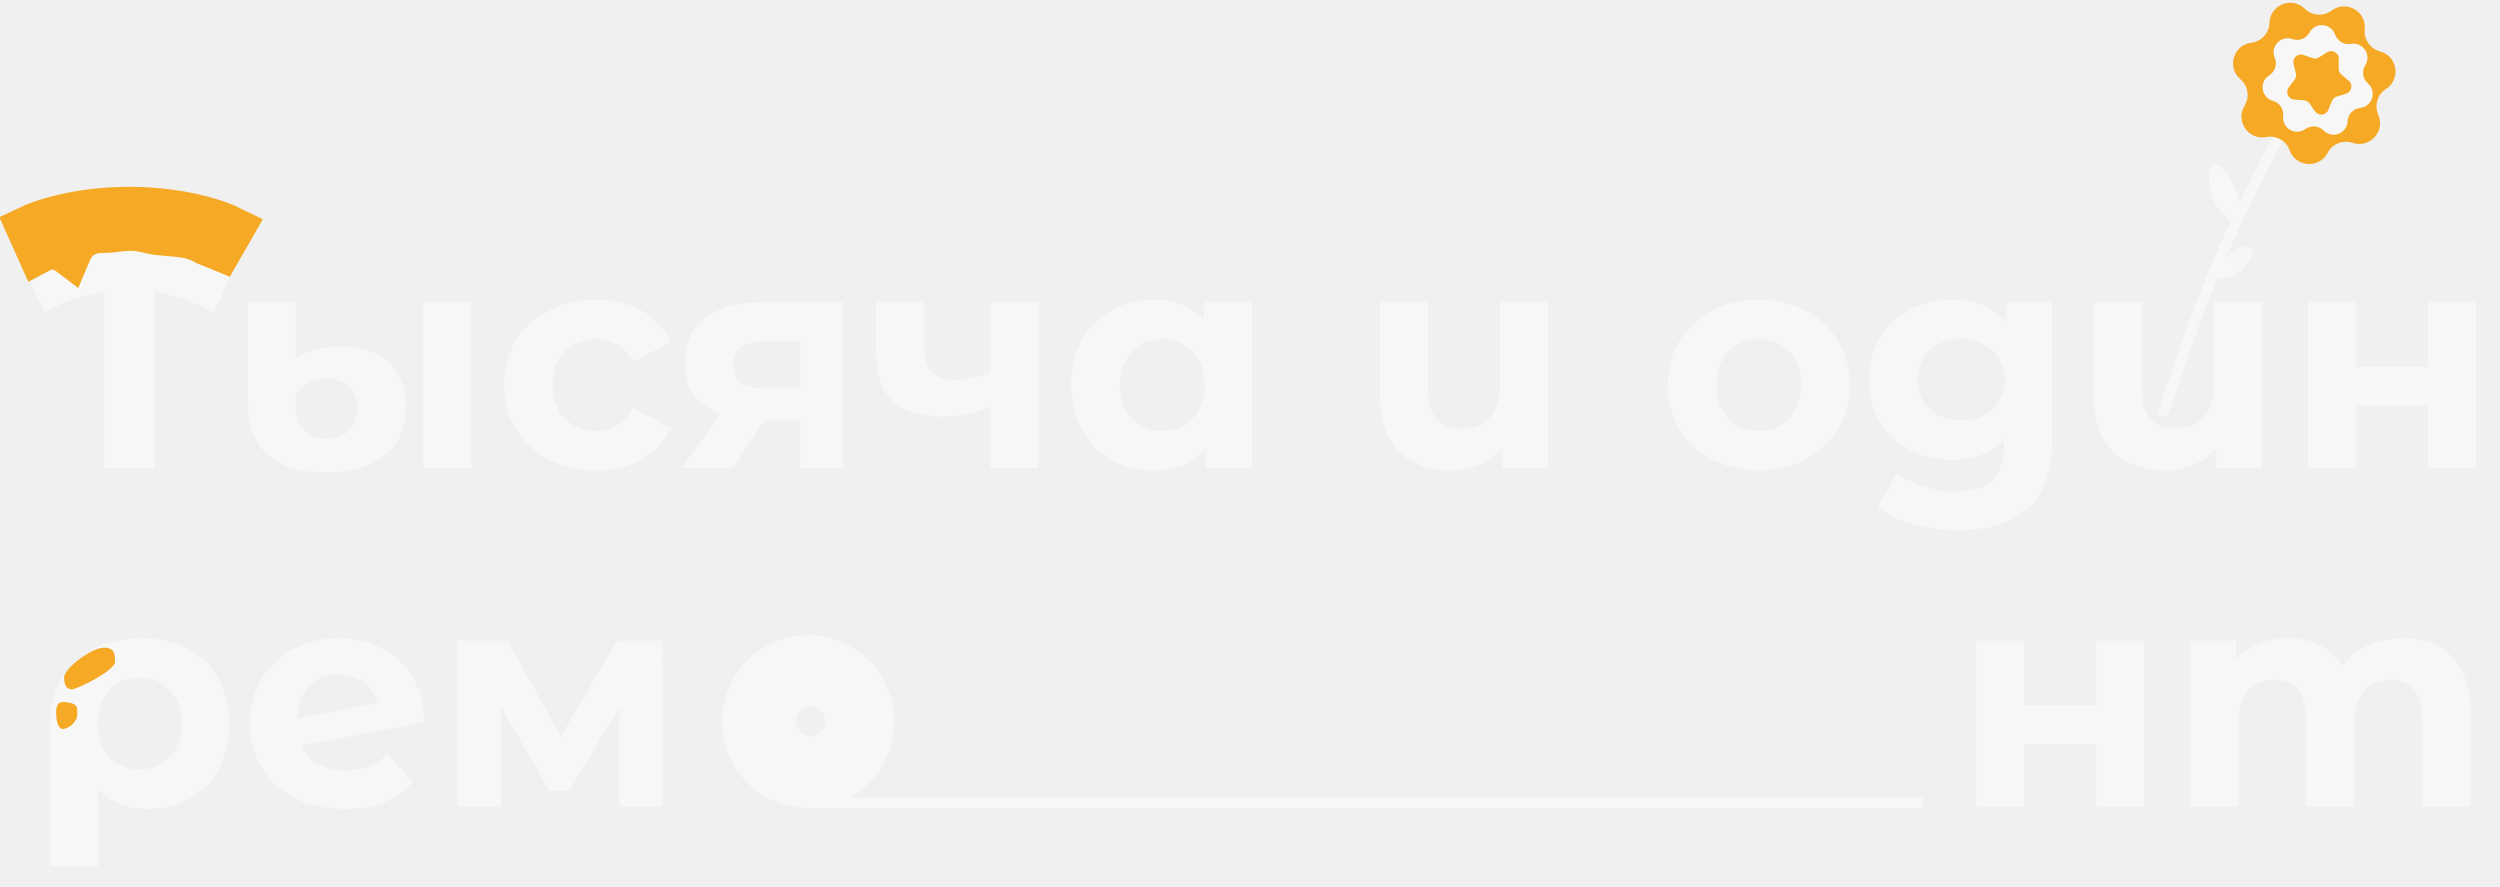
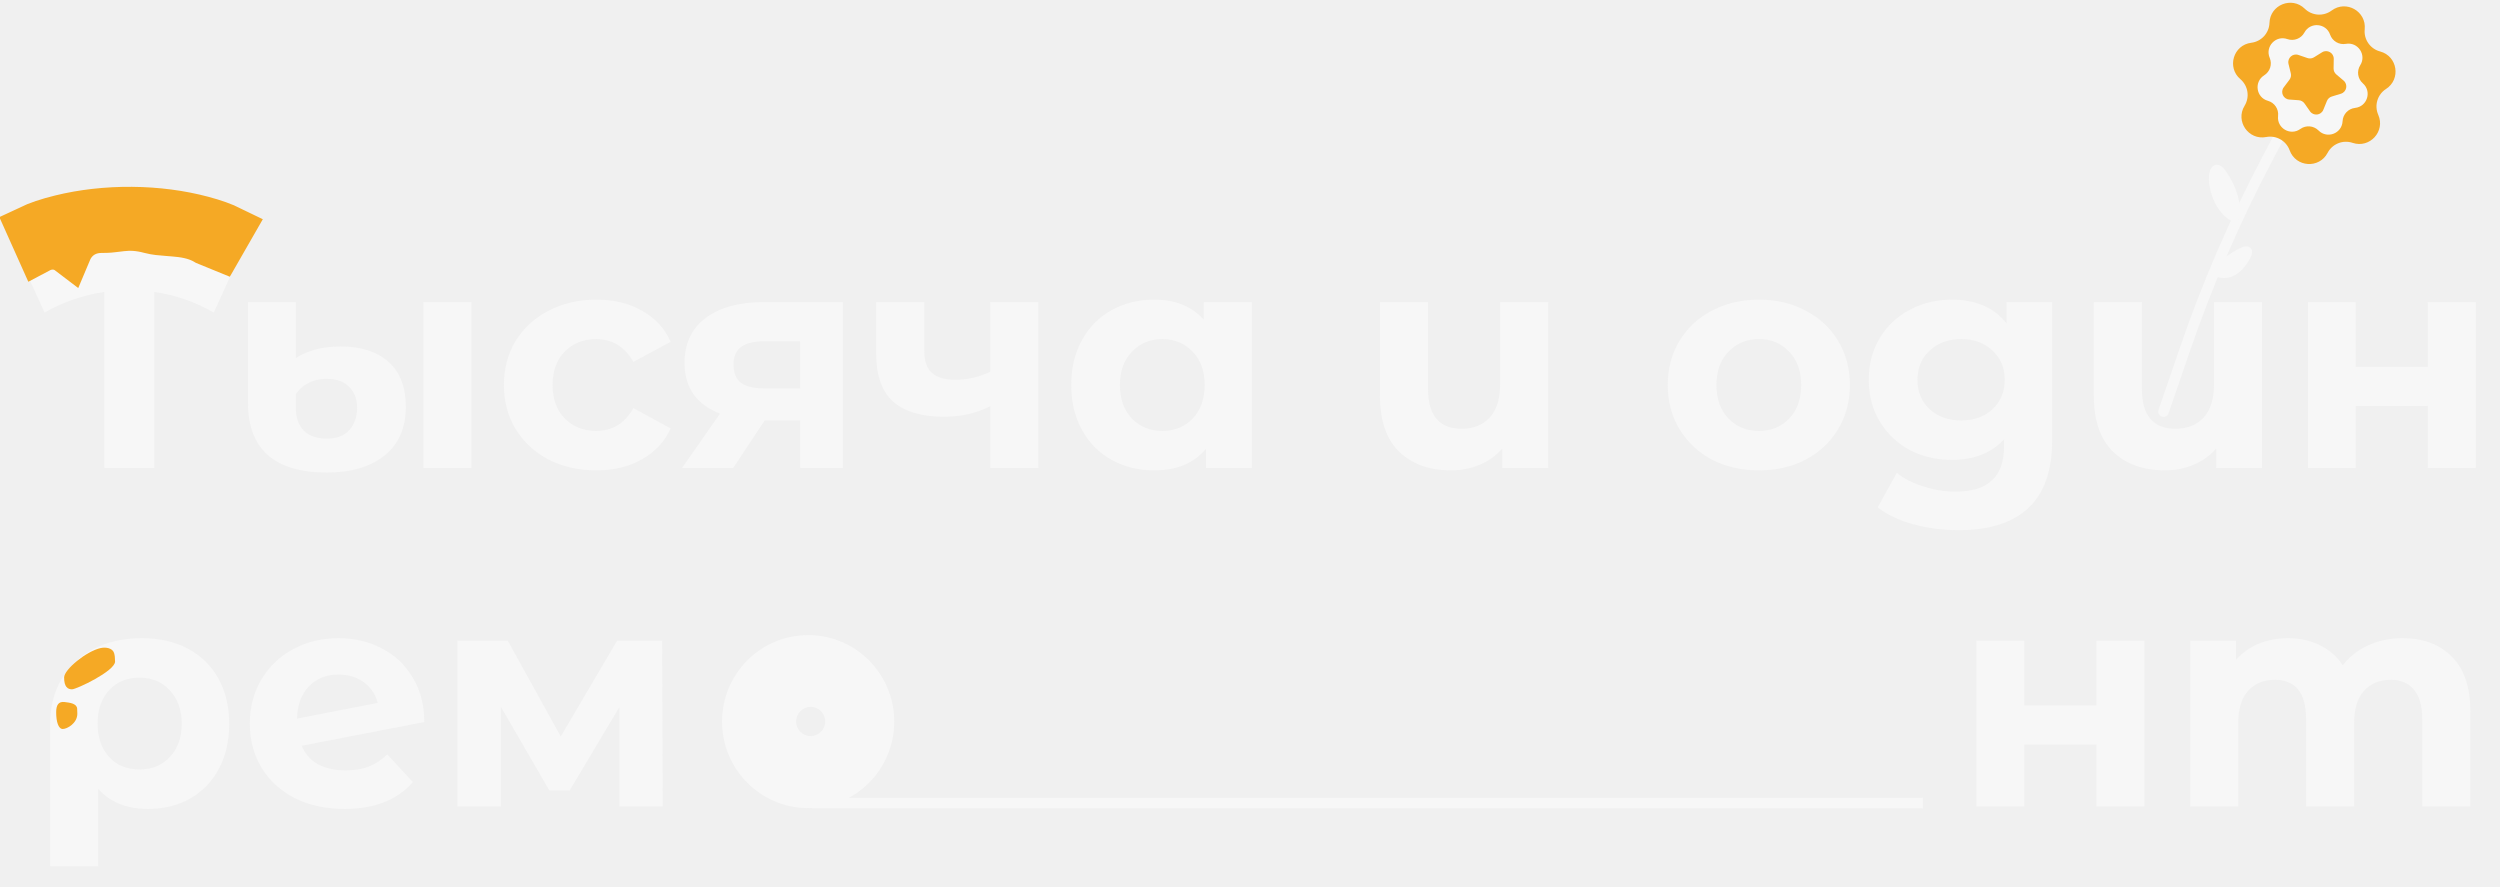
<svg xmlns="http://www.w3.org/2000/svg" width="671" height="238" viewBox="0 0 671 238" fill="none">
  <path fill-rule="evenodd" clip-rule="evenodd" d="M216.908 216.888C229.67 216.888 240.015 206.495 240.015 193.675C240.015 180.854 229.67 170.461 216.908 170.461C204.146 170.461 193.801 180.854 193.801 193.675C193.801 206.495 204.146 216.888 216.908 216.888ZM217.582 197.564C219.739 197.564 221.487 195.807 221.487 193.641C221.487 191.475 219.739 189.719 217.582 189.719C215.426 189.719 213.678 191.475 213.678 193.641C213.678 195.807 215.426 197.564 217.582 197.564Z" fill="#F7F7F7" />
  <path d="M57.374 83.896C52.411 81.028 47.089 79.181 41.409 78.354V125.586H28.009V78.354C22.329 79.181 16.98 81.028 11.962 83.896L7.412 73.887C11.383 71.516 15.684 69.724 20.316 68.51C24.948 67.297 29.719 66.691 34.627 66.691C39.59 66.691 44.387 67.297 49.02 68.51C53.707 69.724 58.008 71.516 61.924 73.887L57.374 83.896ZM87.743 126.827C80.684 126.827 75.39 125.255 71.861 122.112C68.331 118.968 66.567 114.336 66.567 108.215V81.084H79.388V96.138C80.656 95.256 82.311 94.511 84.351 93.905C86.447 93.298 88.818 92.995 91.465 92.995C96.924 92.995 101.198 94.374 104.286 97.131C107.374 99.888 108.919 103.914 108.919 109.208C108.919 114.833 107.016 119.189 103.211 122.277C99.406 125.31 94.25 126.827 87.743 126.827ZM113.634 81.084H126.538V125.586H113.634V81.084ZM87.743 117.728C90.39 117.728 92.403 116.956 93.781 115.412C95.16 113.868 95.849 111.855 95.849 109.373C95.849 107.057 95.132 105.21 93.698 103.831C92.32 102.397 90.307 101.68 87.66 101.68C85.785 101.68 84.131 102.066 82.697 102.838C81.318 103.555 80.215 104.548 79.388 105.816V109.456C79.388 112.048 80.105 114.088 81.539 115.577C82.973 117.011 85.04 117.728 87.743 117.728ZM160.064 126.248C155.321 126.248 151.047 125.283 147.242 123.353C143.492 121.367 140.542 118.638 138.391 115.163C136.296 111.689 135.248 107.746 135.248 103.335C135.248 98.923 136.296 94.98 138.391 91.506C140.542 88.032 143.492 85.33 147.242 83.4C151.047 81.414 155.321 80.422 160.064 80.422C164.751 80.422 168.832 81.414 172.306 83.4C175.835 85.33 178.4 88.115 179.999 91.754L169.99 97.131C167.674 93.05 164.337 91.01 159.981 91.01C156.617 91.01 153.832 92.113 151.626 94.318C149.421 96.524 148.318 99.53 148.318 103.335C148.318 107.14 149.421 110.145 151.626 112.351C153.832 114.557 156.617 115.66 159.981 115.66C164.393 115.66 167.729 113.619 169.99 109.539L179.999 114.998C178.4 118.527 175.835 121.285 172.306 123.27C168.832 125.255 164.751 126.248 160.064 126.248ZM226.249 81.084V125.586H214.751V112.847H205.238L196.801 125.586H183.07L193.244 111.028C190.156 109.814 187.785 108.077 186.13 105.816C184.531 103.5 183.731 100.715 183.731 97.462C183.731 92.223 185.606 88.197 189.356 85.385C193.161 82.517 198.373 81.084 204.99 81.084H226.249ZM205.238 91.589C202.481 91.589 200.385 92.085 198.952 93.078C197.573 94.07 196.884 95.669 196.884 97.875C196.884 100.081 197.545 101.708 198.869 102.756C200.248 103.748 202.315 104.245 205.073 104.245H214.751V91.589H205.238ZM278.686 81.084V125.586H265.782V109.042C262.032 110.917 257.896 111.855 253.374 111.855C247.364 111.855 242.814 110.504 239.726 107.802C236.693 105.044 235.176 100.798 235.176 95.063V81.084H248.08V94.236C248.08 96.938 248.77 98.895 250.148 100.109C251.582 101.322 253.623 101.929 256.27 101.929C259.633 101.929 262.804 101.212 265.782 99.778V81.084H278.686ZM335.993 81.084V125.586H323.668V120.457C320.469 124.318 315.837 126.248 309.771 126.248C305.58 126.248 301.775 125.31 298.356 123.435C294.992 121.56 292.345 118.886 290.415 115.412C288.485 111.937 287.52 107.912 287.52 103.335C287.52 98.758 288.485 94.732 290.415 91.258C292.345 87.784 294.992 85.109 298.356 83.234C301.775 81.359 305.58 80.422 309.771 80.422C315.451 80.422 319.89 82.214 323.089 85.798V81.084H335.993ZM312.004 115.66C315.258 115.66 317.96 114.557 320.111 112.351C322.261 110.09 323.337 107.085 323.337 103.335C323.337 99.585 322.261 96.607 320.111 94.401C317.96 92.14 315.258 91.01 312.004 91.01C308.696 91.01 305.966 92.14 303.815 94.401C301.664 96.607 300.589 99.585 300.589 103.335C300.589 107.085 301.664 110.09 303.815 112.351C305.966 114.557 308.696 115.66 312.004 115.66ZM415.537 81.084V125.586H403.212V120.375C401.558 122.305 399.517 123.766 397.091 124.759C394.72 125.751 392.183 126.248 389.481 126.248C383.636 126.248 378.976 124.566 375.502 121.202C372.083 117.838 370.373 112.847 370.373 106.23V81.084H383.277V104.327C383.277 111.496 386.282 115.081 392.293 115.081C395.437 115.081 397.946 114.088 399.821 112.103C401.696 110.062 402.633 107.057 402.633 103.087V81.084H415.537ZM472.107 126.248C467.42 126.248 463.201 125.283 459.452 123.353C455.757 121.367 452.862 118.638 450.766 115.163C448.671 111.689 447.623 107.746 447.623 103.335C447.623 98.923 448.671 94.98 450.766 91.506C452.862 88.032 455.757 85.33 459.452 83.4C463.201 81.414 467.42 80.422 472.107 80.422C476.795 80.422 480.986 81.414 484.681 83.4C488.375 85.33 491.271 88.032 493.366 91.506C495.462 94.98 496.509 98.923 496.509 103.335C496.509 107.746 495.462 111.689 493.366 115.163C491.271 118.638 488.375 121.367 484.681 123.353C480.986 125.283 476.795 126.248 472.107 126.248ZM472.107 115.66C475.416 115.66 478.118 114.557 480.214 112.351C482.365 110.09 483.44 107.085 483.44 103.335C483.44 99.585 482.365 96.607 480.214 94.401C478.118 92.14 475.416 91.01 472.107 91.01C468.799 91.01 466.069 92.14 463.918 94.401C461.768 96.607 460.692 99.585 460.692 103.335C460.692 107.085 461.768 110.09 463.918 112.351C466.069 114.557 468.799 115.66 472.107 115.66ZM550.797 81.084V118.141C550.797 126.303 548.674 132.369 544.428 136.339C540.182 140.31 533.978 142.295 525.816 142.295C521.515 142.295 517.434 141.771 513.574 140.723C509.714 139.676 506.515 138.159 503.979 136.174L509.107 126.909C510.982 128.454 513.353 129.667 516.221 130.549C519.088 131.487 521.956 131.955 524.824 131.955C529.29 131.955 532.572 130.935 534.667 128.895C536.818 126.909 537.893 123.876 537.893 119.796V117.893C534.529 121.588 529.842 123.435 523.831 123.435C519.75 123.435 516 122.553 512.581 120.788C509.217 118.968 506.543 116.432 504.558 113.178C502.572 109.925 501.58 106.175 501.58 101.929C501.58 97.682 502.572 93.932 504.558 90.679C506.543 87.425 509.217 84.916 512.581 83.151C516 81.332 519.75 80.422 523.831 80.422C530.283 80.422 535.191 82.545 538.555 86.791V81.084H550.797ZM526.395 112.847C529.814 112.847 532.599 111.855 534.75 109.869C536.956 107.829 538.059 105.182 538.059 101.929C538.059 98.675 536.956 96.055 534.75 94.07C532.599 92.03 529.814 91.01 526.395 91.01C522.976 91.01 520.164 92.03 517.958 94.07C515.752 96.055 514.649 98.675 514.649 101.929C514.649 105.182 515.752 107.829 517.958 109.869C520.164 111.855 522.976 112.847 526.395 112.847ZM607.146 81.084V125.586H594.821V120.375C593.167 122.305 591.127 123.766 588.7 124.759C586.329 125.751 583.792 126.248 581.09 126.248C575.245 126.248 570.585 124.566 567.111 121.202C563.692 117.838 561.982 112.847 561.982 106.23V81.084H574.886V104.327C574.886 111.496 577.892 115.081 583.902 115.081C587.046 115.081 589.555 114.088 591.43 112.103C593.305 110.062 594.242 107.057 594.242 103.087V81.084H607.146ZM619.446 81.084H632.267V98.454H651.623V81.084H664.527V125.586H651.623V108.96H632.267V125.586H619.446V81.084Z" fill="#F7F7F7" />
  <path d="M616.19 28.125L608.504 42.712C599.818 59.195 592.417 76.324 586.368 93.946L580.695 110.473" stroke="#F7F7F7" stroke-width="2.84" stroke-linecap="round" />
  <rect x="217.938" y="214.125" width="298.156" height="2.84" fill="#F7F7F7" />
  <path d="M596.422 46.376C599.61 50.825 600.473 55.339 600.058 57.857C599.988 58.285 599.514 58.475 599.149 58.239C592.441 53.89 592.978 41.57 596.422 46.376Z" fill="#F7F7F7" stroke="#F7F7F7" stroke-width="2.13" />
  <path d="M602.625 69.466C599.854 74.048 596.705 73.959 594.939 73.101C594.527 72.902 594.524 72.359 594.886 72.08C599.126 68.813 605.68 64.414 602.625 69.466Z" fill="#F7F7F7" stroke="#F7F7F7" stroke-width="2.13" />
-   <path d="M625.818 2.824C629.705 -0.07 635.179 3.036 634.687 7.857C634.409 10.585 636.158 13.11 638.81 13.809C643.497 15.044 644.481 21.259 640.405 23.881C638.099 25.365 637.215 28.307 638.322 30.816C640.279 35.249 636.033 39.894 631.442 38.343C628.844 37.464 625.993 38.608 624.722 41.038C622.475 45.332 616.196 44.908 614.547 40.351C613.614 37.772 610.942 36.256 608.25 36.778C603.492 37.699 599.908 32.525 602.443 28.395C603.877 26.057 603.397 23.023 601.311 21.243C597.624 18.098 599.434 12.07 604.244 11.477C606.966 11.141 609.038 8.874 609.129 6.133C609.29 1.289 615.131 -1.054 618.594 2.337C620.554 4.255 623.618 4.462 625.818 2.824Z" fill="#F5A925" />
-   <path d="M630.987 11.779C634.222 11.199 636.602 14.741 634.845 17.517C633.85 19.088 634.147 21.15 635.545 22.376C638.015 24.544 636.731 28.613 633.464 28.97C631.616 29.172 630.189 30.69 630.101 32.547C629.947 35.829 625.965 37.362 623.649 35.031C622.338 33.712 620.262 33.543 618.756 34.633C616.093 36.558 612.411 34.4 612.79 31.136C613.004 29.289 611.843 27.561 610.051 27.062C606.886 26.181 606.277 21.957 609.065 20.218C610.643 19.234 611.27 17.248 610.543 15.537C609.258 12.512 612.181 9.403 615.279 10.499C617.032 11.119 618.975 10.37 619.86 8.735C621.424 5.845 625.677 6.192 626.752 9.297C627.36 11.054 629.157 12.107 630.987 11.779Z" fill="#F7F7F7" />
-   <path d="M624.603 14.038C625.98 13.184 627.757 14.192 627.73 15.812L627.686 18.383C627.676 18.998 627.943 19.585 628.413 19.982L630.377 21.641C631.615 22.687 631.205 24.688 629.656 25.163L627.197 25.916C626.609 26.096 626.133 26.531 625.901 27.101L624.93 29.482C624.318 30.982 622.288 31.211 621.358 29.884L619.882 27.779C619.529 27.275 618.968 26.957 618.355 26.912L615.79 26.724C614.174 26.606 613.329 24.746 614.304 23.451L615.85 21.397C616.22 20.905 616.349 20.274 616.202 19.677L615.588 17.18C615.201 15.606 616.709 14.228 618.242 14.755L620.674 15.59C621.255 15.79 621.896 15.718 622.418 15.394L624.603 14.038Z" fill="#F5A925" />
+   <path d="M625.818 2.824C629.705 -0.07 635.179 3.036 634.687 7.857V7.857C634.409 10.585 636.158 13.11 638.81 13.809V13.809C643.497 15.044 644.481 21.259 640.405 23.881V23.881C638.099 25.365 637.215 28.307 638.322 30.816V30.816C640.279 35.249 636.033 39.894 631.442 38.343V38.343C628.844 37.464 625.993 38.608 624.722 41.038V41.038C622.475 45.332 616.196 44.908 614.547 40.351V40.351C613.614 37.772 610.942 36.256 608.25 36.778V36.778C603.492 37.699 599.908 32.525 602.443 28.395V28.395C603.877 26.057 603.397 23.023 601.311 21.243V21.243C597.624 18.098 599.434 12.07 604.244 11.477V11.477C606.966 11.141 609.038 8.874 609.129 6.133V6.133C609.29 1.289 615.131 -1.054 618.594 2.337V2.337C620.554 4.255 623.618 4.462 625.818 2.824V2.824Z" fill="#F5A925" />
+   <path d="M629.632 11.771C632.866 11.192 635.247 14.733 633.49 17.509V17.509C632.495 19.081 632.792 21.142 634.19 22.369V22.369C636.659 24.536 635.375 28.605 632.109 28.962V28.962C630.26 29.164 628.834 30.682 628.746 32.539V32.539C628.591 35.822 624.609 37.355 622.293 35.023V35.023C620.983 33.704 618.907 33.535 617.4 34.625V34.625C614.737 36.55 611.056 34.393 611.435 31.129V31.129C611.649 29.281 610.487 27.553 608.696 27.054V27.054C605.53 26.173 604.922 21.95 607.71 20.211V20.211C609.287 19.227 609.914 17.24 609.187 15.529V15.529C607.903 12.505 610.825 9.395 613.923 10.491V10.491C615.676 11.111 617.62 10.363 618.505 8.727V8.727C620.068 5.837 624.321 6.184 625.396 9.289V9.289C626.005 11.046 627.801 12.099 629.632 11.771V11.771Z" fill="#F7F7F7" />
+   <path d="M623.252 14.03C624.629 13.176 626.406 14.184 626.378 15.805L626.335 18.375C626.324 18.991 626.591 19.578 627.061 19.974L629.025 21.633C630.264 22.679 629.854 24.68 628.304 25.155L625.846 25.908C625.258 26.088 624.782 26.523 624.55 27.093L623.579 29.474C622.967 30.975 620.937 31.203 620.006 29.876L618.53 27.771C618.177 27.267 617.617 26.949 617.003 26.904L614.439 26.717C612.822 26.599 611.978 24.738 612.952 23.444L614.499 21.389C614.868 20.898 614.998 20.266 614.851 19.669L614.237 17.172C613.85 15.598 615.358 14.22 616.89 14.747L619.322 15.582C619.904 15.782 620.544 15.71 621.067 15.386L623.252 14.03Z" fill="#F5A925" />
  <path d="M38.025 171.289C42.768 171.289 46.904 172.226 50.433 174.101C53.962 175.976 56.692 178.651 58.622 182.125C60.552 185.599 61.517 189.652 61.517 194.285C61.517 198.807 60.607 202.805 58.787 206.279C56.968 209.698 54.403 212.372 51.095 214.302C47.786 216.177 43.981 217.115 39.679 217.115C33.999 217.115 29.56 215.323 26.362 211.738V232.5H13.458V194.367C13.458 189.79 14.478 185.765 16.518 182.29C18.559 178.816 21.426 176.114 25.121 174.184C28.816 172.254 33.117 171.289 38.025 171.289ZM37.446 206.527C40.81 206.527 43.54 205.396 45.635 203.135C47.731 200.875 48.778 197.924 48.778 194.285C48.778 190.59 47.731 187.612 45.635 185.351C43.54 183.035 40.81 181.877 37.446 181.877C34.082 181.877 31.352 183.007 29.257 185.268C27.216 187.529 26.196 190.507 26.196 194.202C26.196 197.897 27.216 200.875 29.257 203.135C31.297 205.396 34.027 206.527 37.446 206.527ZM92.778 206.775C95.094 206.775 97.135 206.444 98.899 205.782C100.719 205.066 102.401 203.963 103.945 202.474L110.811 209.918C106.62 214.716 100.498 217.115 92.447 217.115C87.429 217.115 82.99 216.15 79.13 214.22C75.269 212.234 72.291 209.505 70.196 206.031C68.1 202.556 67.053 198.614 67.053 194.202C67.053 189.845 68.073 185.93 70.113 182.456C72.209 178.927 75.049 176.197 78.633 174.267C82.273 172.282 86.354 171.289 90.876 171.289C95.122 171.289 98.982 172.199 102.456 174.019C105.93 175.783 108.688 178.375 110.728 181.794C112.824 185.158 113.871 189.156 113.871 193.788L80.949 200.158C81.887 202.363 83.348 204.018 85.334 205.121C87.374 206.224 89.855 206.775 92.778 206.775ZM90.876 181.05C87.622 181.05 84.975 182.097 82.935 184.193C80.894 186.289 79.819 189.184 79.709 192.878L101.381 188.66C100.774 186.344 99.533 184.496 97.659 183.118C95.784 181.739 93.523 181.05 90.876 181.05ZM166.22 216.453V189.818L152.903 212.152H147.443L134.457 189.735V216.453H122.793V171.951H136.276L150.504 197.676L165.641 171.951H177.718L177.884 216.453H166.22Z" fill="#F7F7F7" />
  <path d="M530.49 171.951H543.311V189.322H562.667V171.951H575.571V216.453H562.667V199.827H543.311V216.453H530.49V171.951ZM644.834 171.289C650.404 171.289 654.816 172.943 658.069 176.252C661.378 179.506 663.032 184.414 663.032 190.976V216.453H650.128V192.961C650.128 189.432 649.384 186.812 647.895 185.103C646.461 183.338 644.393 182.456 641.691 182.456C638.658 182.456 636.259 183.449 634.494 185.434C632.73 187.364 631.847 190.259 631.847 194.119V216.453H618.943V192.961C618.943 185.958 616.131 182.456 610.506 182.456C607.528 182.456 605.157 183.449 603.392 185.434C601.628 187.364 600.745 190.259 600.745 194.119V216.453H587.841V171.951H600.166V177.079C601.821 175.204 603.834 173.77 606.205 172.778C608.631 171.785 611.278 171.289 614.146 171.289C617.289 171.289 620.129 171.923 622.666 173.191C625.202 174.405 627.243 176.197 628.787 178.568C630.607 176.252 632.895 174.46 635.652 173.191C638.465 171.923 641.525 171.289 644.834 171.289Z" fill="#F7F7F7" />
  <path d="M10.47 67.274L7.746 61.193C10.101 60.077 12.703 59.197 16.265 58.322C22.188 56.864 28.73 56.122 35.376 56.178C42.023 56.234 48.508 57.086 54.324 58.638C57.56 59.501 59.961 60.365 62.105 61.418L59.079 66.693L55.324 65.158C52.34 63.354 48.958 63.014 46.782 62.825C46.147 62.77 45.565 62.725 45.025 62.683C43.13 62.536 41.746 62.43 40.352 62.058C37.097 61.189 34.853 61.174 32.636 61.415C32.105 61.472 31.645 61.532 31.213 61.588C30.032 61.742 29.056 61.868 27.382 61.854C24.291 61.828 21.56 63.043 19.735 65.472C19.172 66.222 18.753 67.028 18.439 67.781C17.272 66.893 15.706 66.257 13.857 66.329C12.491 66.382 11.344 66.811 10.47 67.274Z" fill="white" stroke="#F5A925" stroke-width="12.068" />
  <path d="M30.883 177.558C30.883 180.106 20.514 185.012 19.337 185.012C18.161 185.012 17.208 184.366 17.208 181.817C17.208 179.708 23.169 174.77 27.036 173.934C28.395 173.64 30.179 173.926 30.611 175.248C30.792 175.804 30.883 176.563 30.883 177.558Z" fill="#F5A925" />
  <path d="M20.757 191.562C20.757 194.11 18.029 195.66 16.853 195.66C15.677 195.66 15.078 193.727 15.078 191.178C15.078 189.265 15.678 188.223 17.33 188.425C18.71 188.593 20.572 188.793 20.71 190.177C20.744 190.522 20.757 190.973 20.757 191.562Z" fill="#F5A925" />
</svg>
